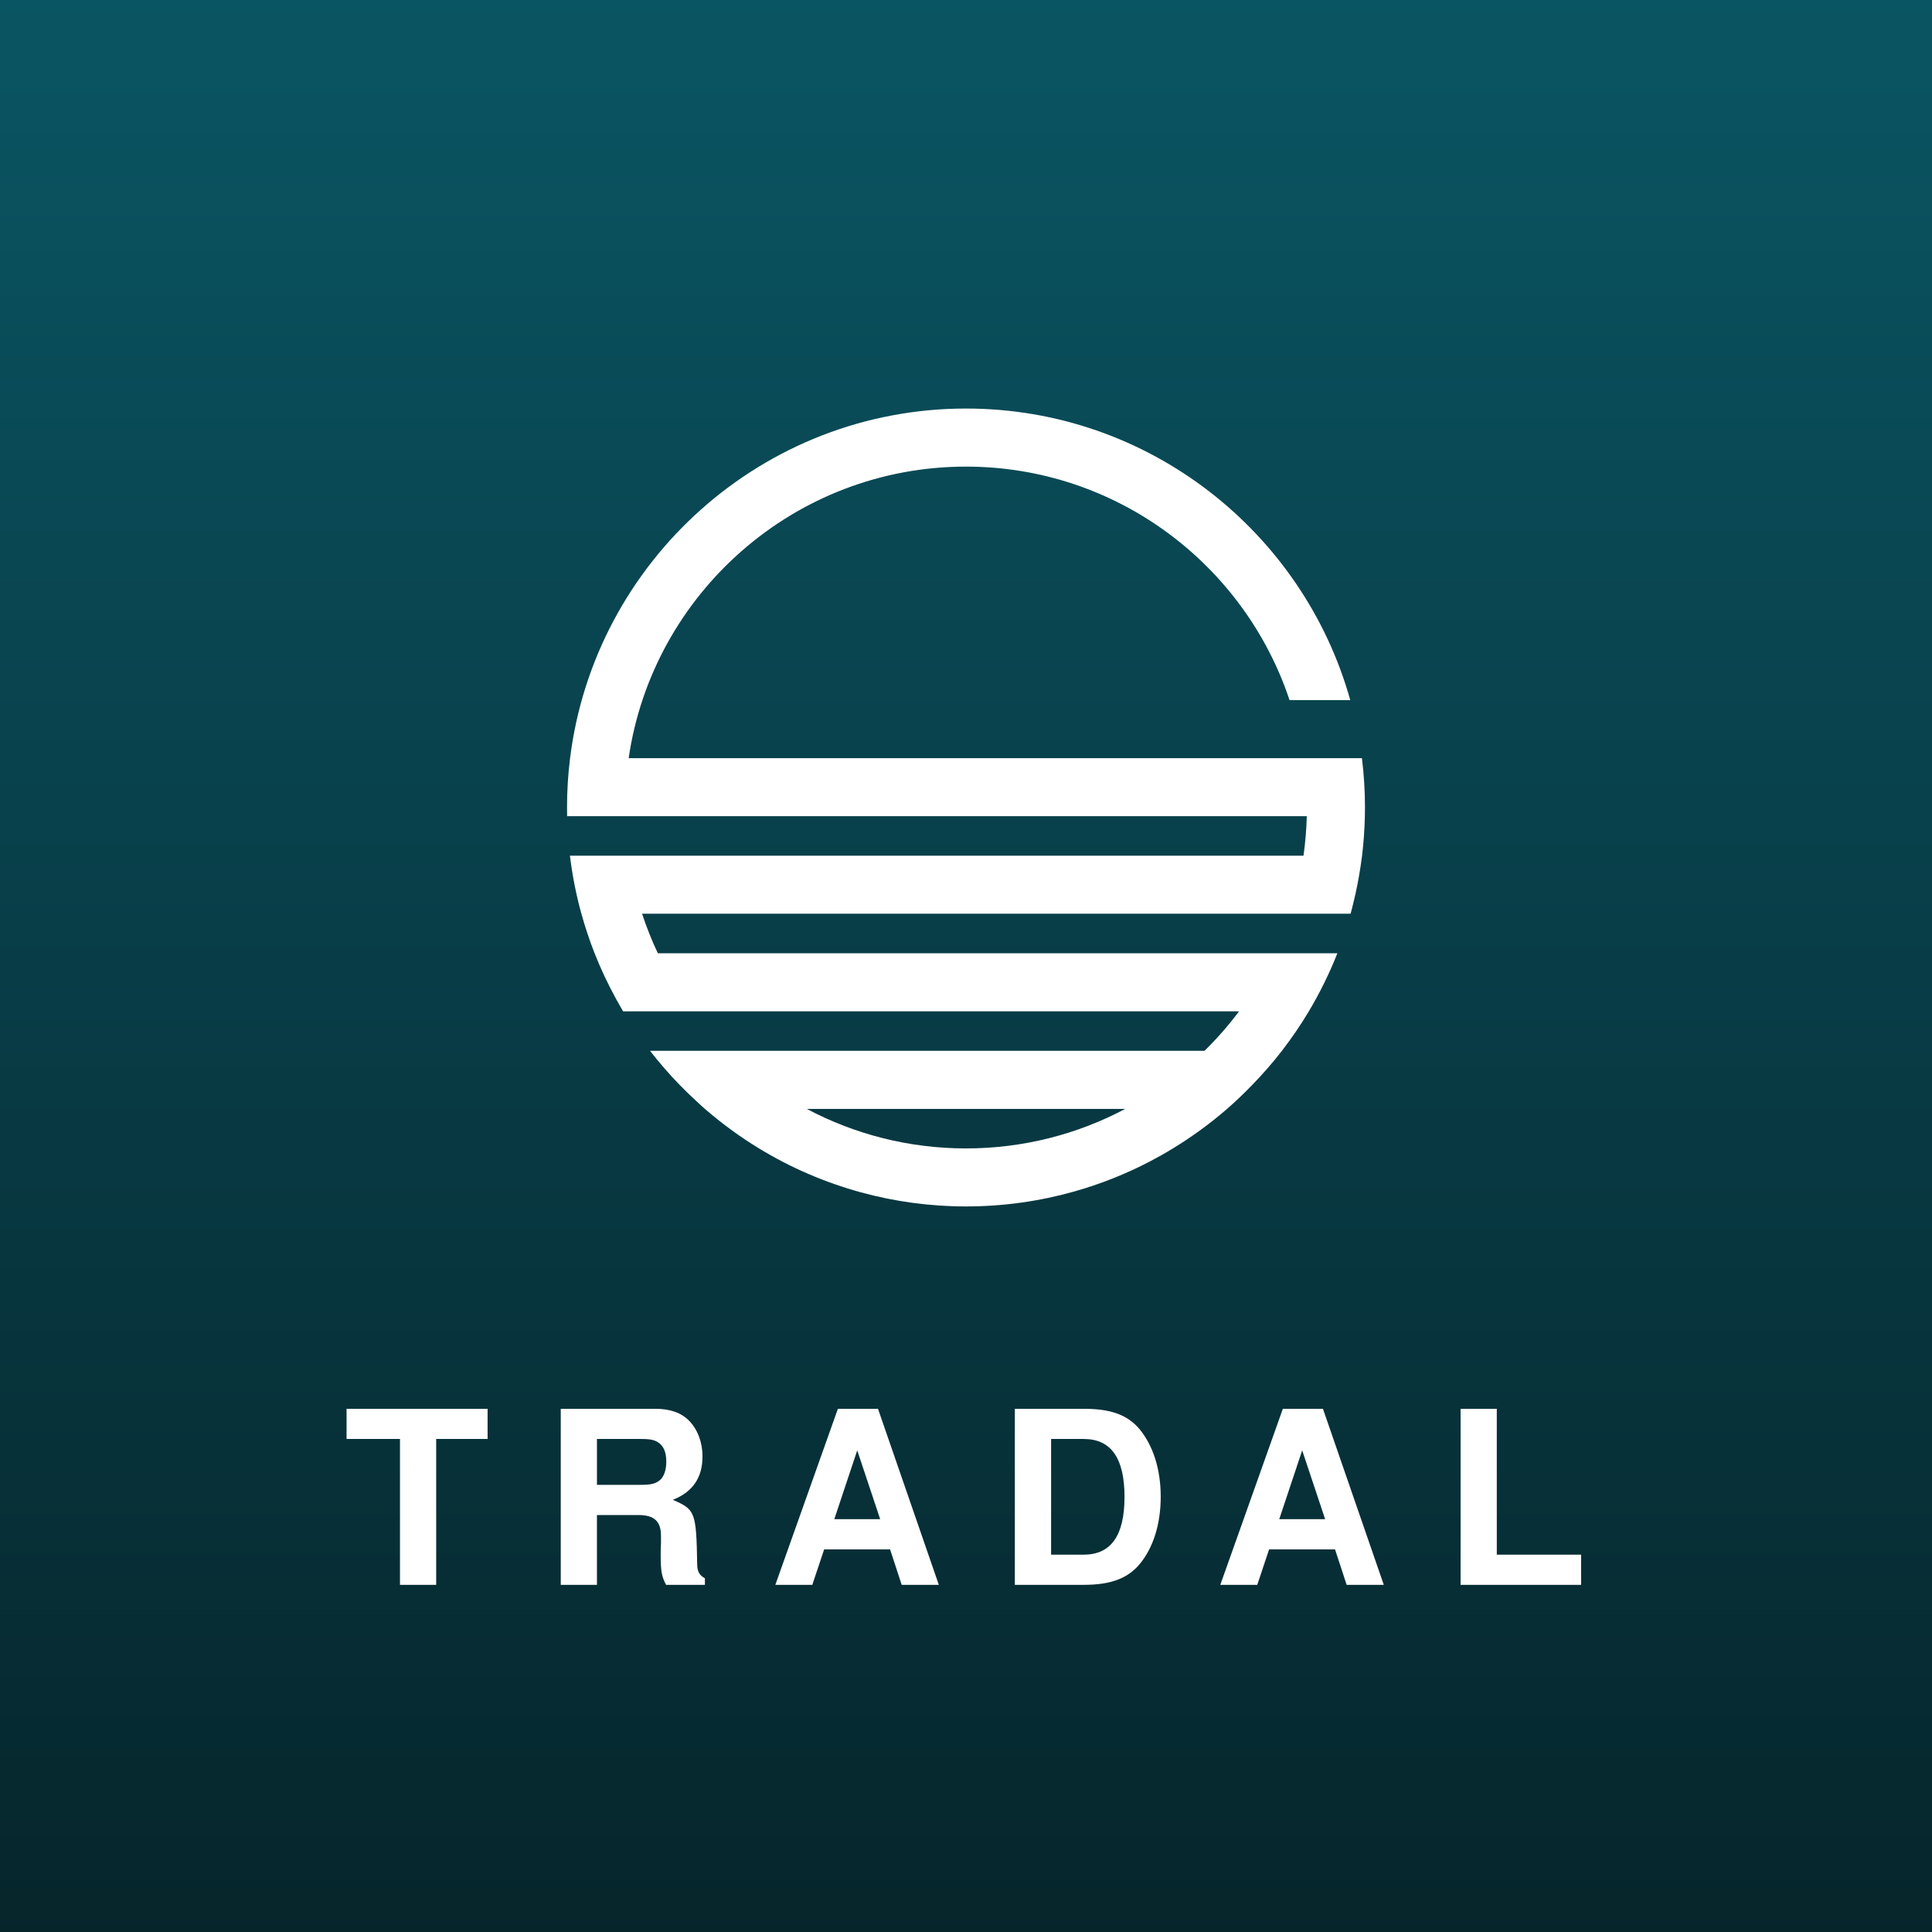
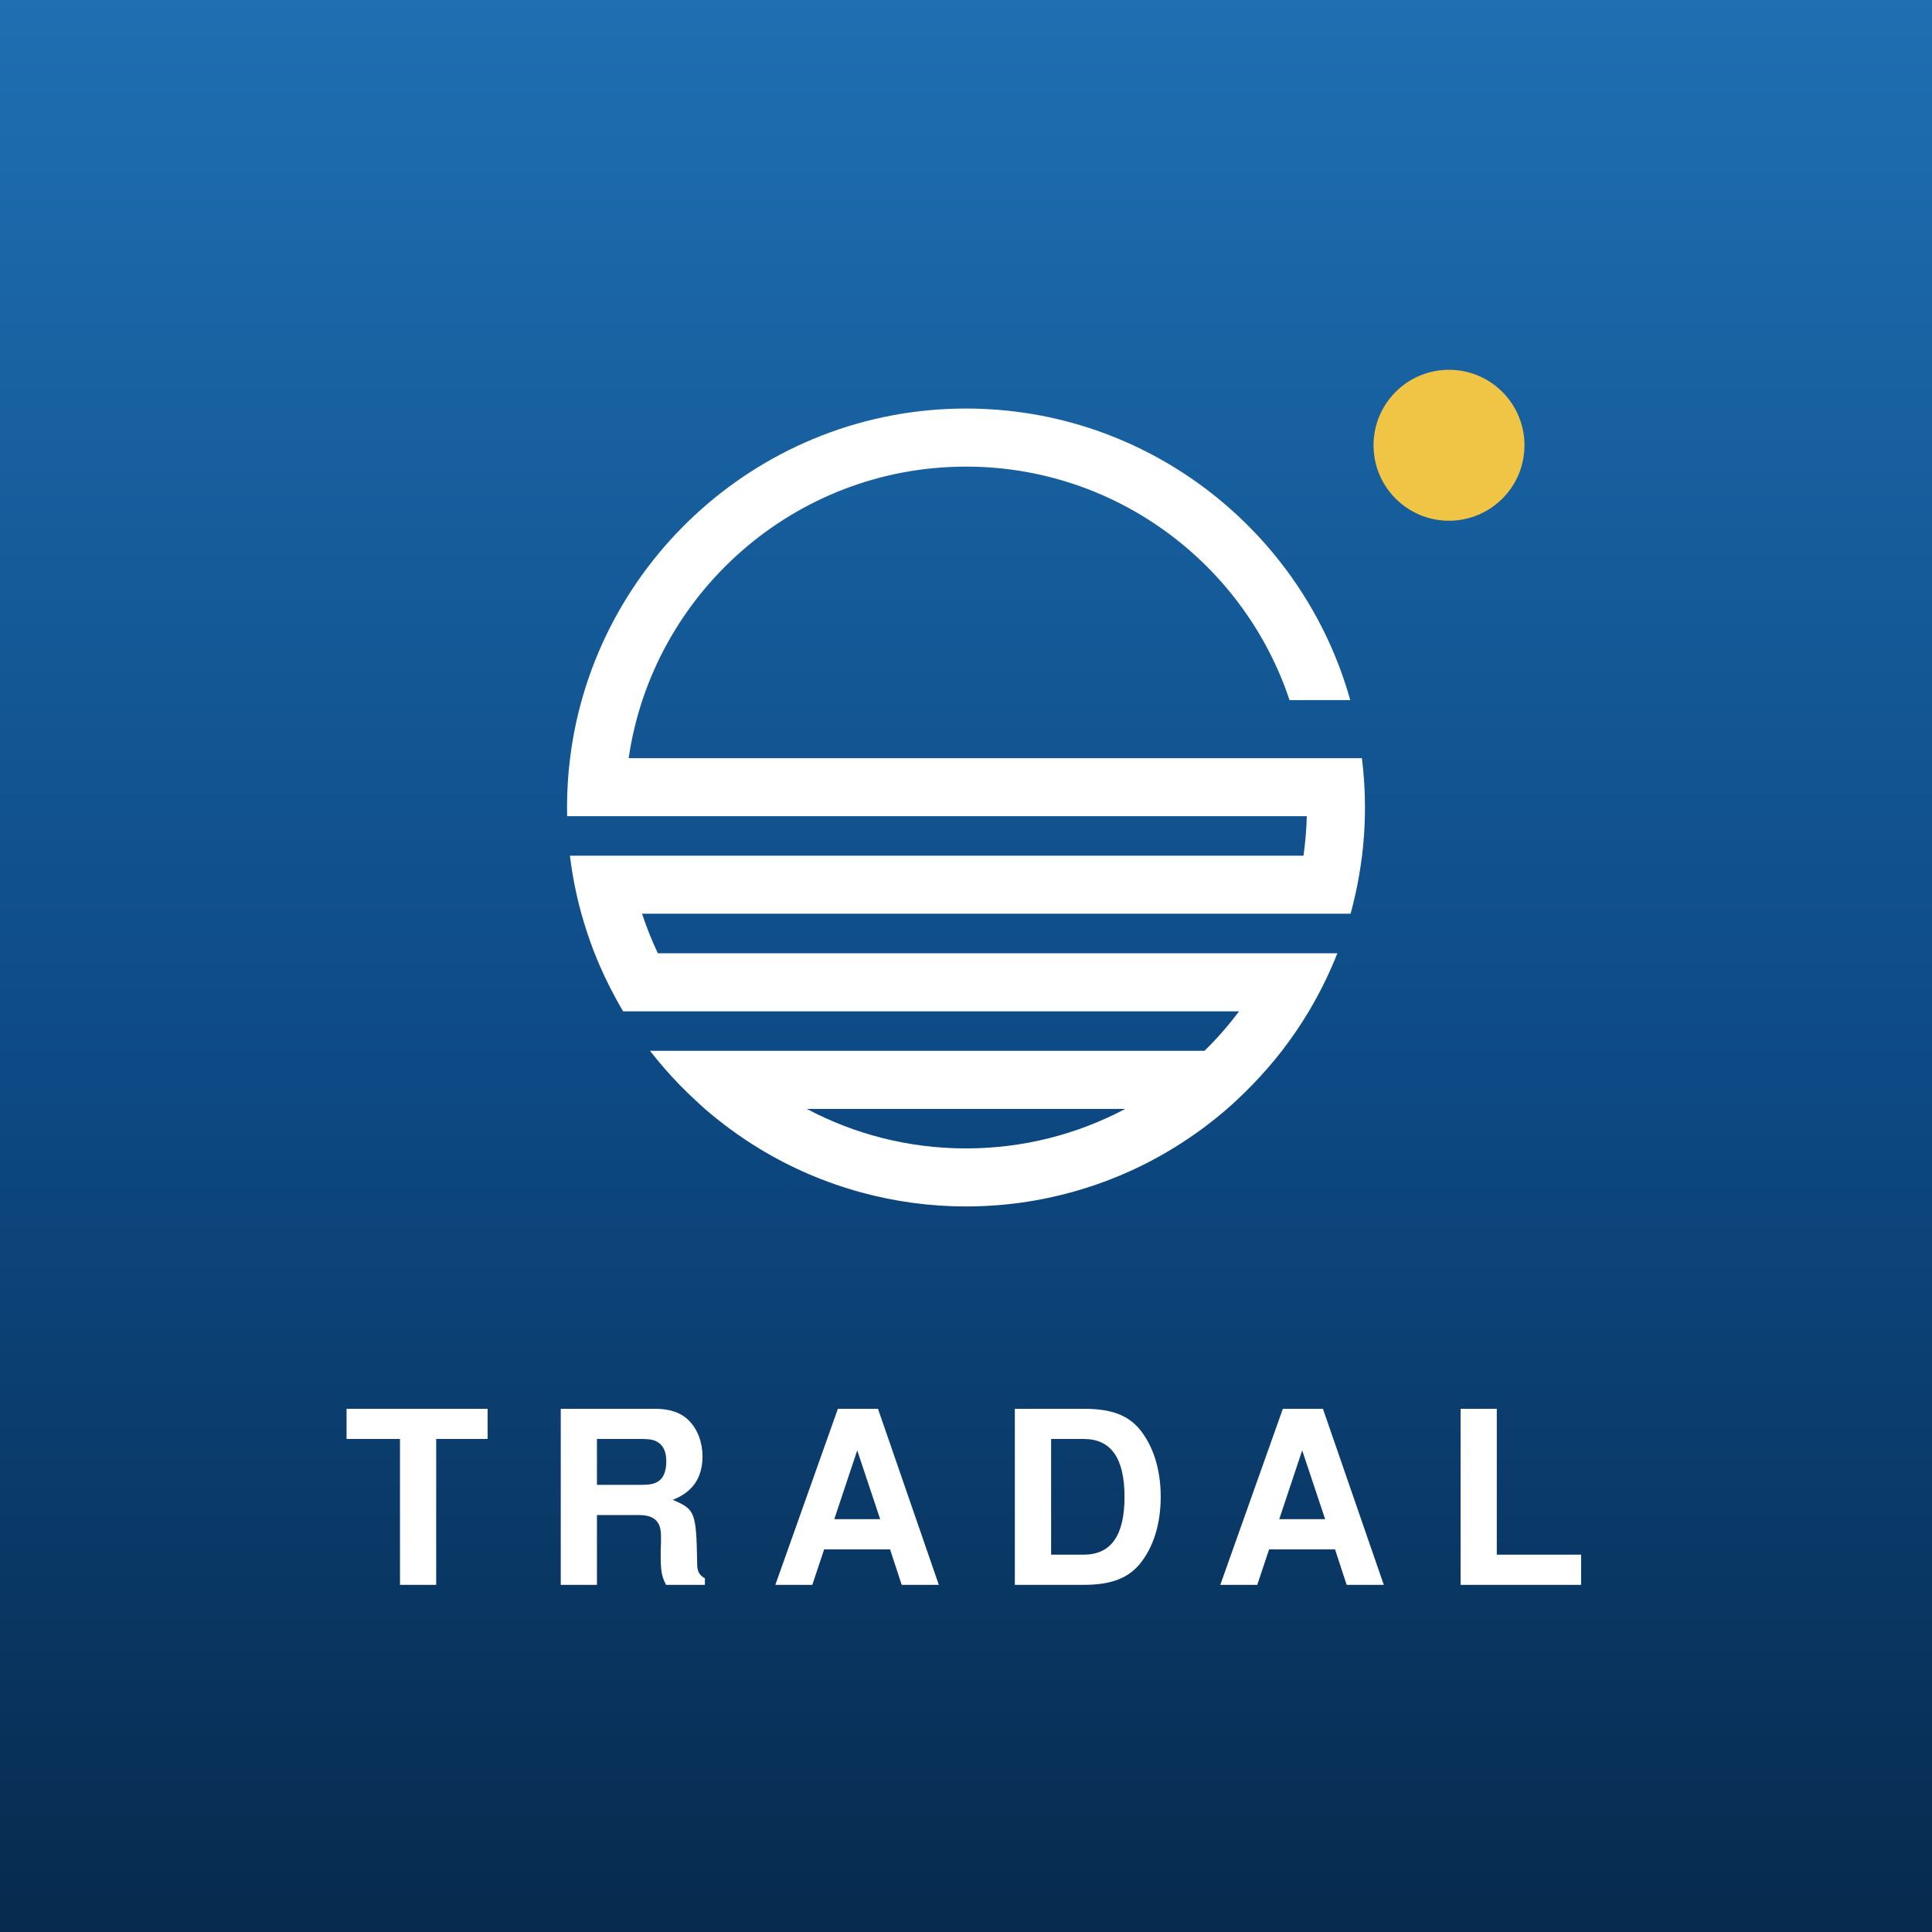
<svg xmlns="http://www.w3.org/2000/svg" viewBox="0 0 512 512">
  <defs>
    <linearGradient id="g" x1="0" y1="0" x2="0" y2="1">
-       <stop offset="0" stop-color="#0a5563" />
-       <stop offset="1" stop-color="#06252b" />
+       <stop offset="0" stop-color="#1f6fb2" />
+       <stop offset=".55" stop-color="#0d4a85" />
+       <stop offset="1" stop-color="#072a4d" />
    </linearGradient>
  </defs>
  <rect width="512" height="512" fill="url(#g)" />
+   <circle cx="384" cy="118" r="20" fill="#f0c445" />
  <g transform="translate(256 214) scale(1.35) translate(-250 -250)">
    <path fill="#ffffff" d="M327.72,240.31h-11.5H183.78c4.7-32.32,32.61-57.23,66.22-57.23c29.53,0,54.66,19.23,63.51,45.83h11.92c-9.23-32.97-39.54-57.23-75.43-57.23c-39.9,0-72.93,30.01-77.72,68.63c-0.4,3.18-0.6,6.41-0.6,9.68c0,0.57,0,1.14,0.02,1.71h11.4h133.8c-0.07,2.63-0.29,5.21-0.65,7.76h-132.5h-11.5c0.01,0.1,0.03,0.2,0.04,0.3c0.47,3.76,1.2,7.44,2.19,11.01c0.01,0.03,0.01,0.05,0.02,0.08c0.74,2.64,1.6,5.24,2.59,7.76c1.22,3.1,2.64,6.09,4.23,8.99c0.45,0.81,0.9,1.62,1.37,2.41h13.7h107.21c-2.06,2.75-4.32,5.35-6.78,7.75H187.97c0.89,1.16,1.83,2.28,2.78,3.38c1.99,2.31,4.13,4.49,6.38,6.55c0.53,0.49,1.06,0.99,1.6,1.46c3.32,2.87,6.86,5.47,10.62,7.76c6.18,3.77,12.92,6.69,20.05,8.64c6.56,1.79,13.47,2.76,20.59,2.76c7.35,0,14.46-1.02,21.21-2.92c5.2-1.47,10.19-3.45,14.9-5.91c1.54-0.81,3.06-1.66,4.54-2.57c3.75-2.29,7.3-4.88,10.61-7.75c1.68-1.46,3.28-3,4.83-4.59c2.1-2.16,4.09-4.42,5.93-6.8c1.91-2.48,3.68-5.06,5.29-7.76c2.16-3.63,4.04-7.44,5.6-11.4H189.51c-1.19-2.5-2.22-5.1-3.1-7.76H325.5c0.2-0.71,0.37-1.44,0.55-2.16c0.57-2.31,1.03-4.65,1.39-7.04c0.11-0.73,0.22-1.46,0.31-2.2c0.31-2.54,0.49-5.14,0.55-7.76c0.02-0.57,0.02-1.13,0.02-1.71C328.32,246.72,328.12,243.49,327.72,240.31z M250,316.92c-11.28,0-21.91-2.8-31.24-7.75h62.49C271.91,314.12,261.28,316.92,250,316.92z" />
  </g>
  <text x="256" y="420" text-anchor="middle" font-family="Outfit, Helvetica, Arial, sans-serif" font-weight="700" font-size="64" letter-spacing="14" fill="#ffffff">TRADAL</text>
</svg>
